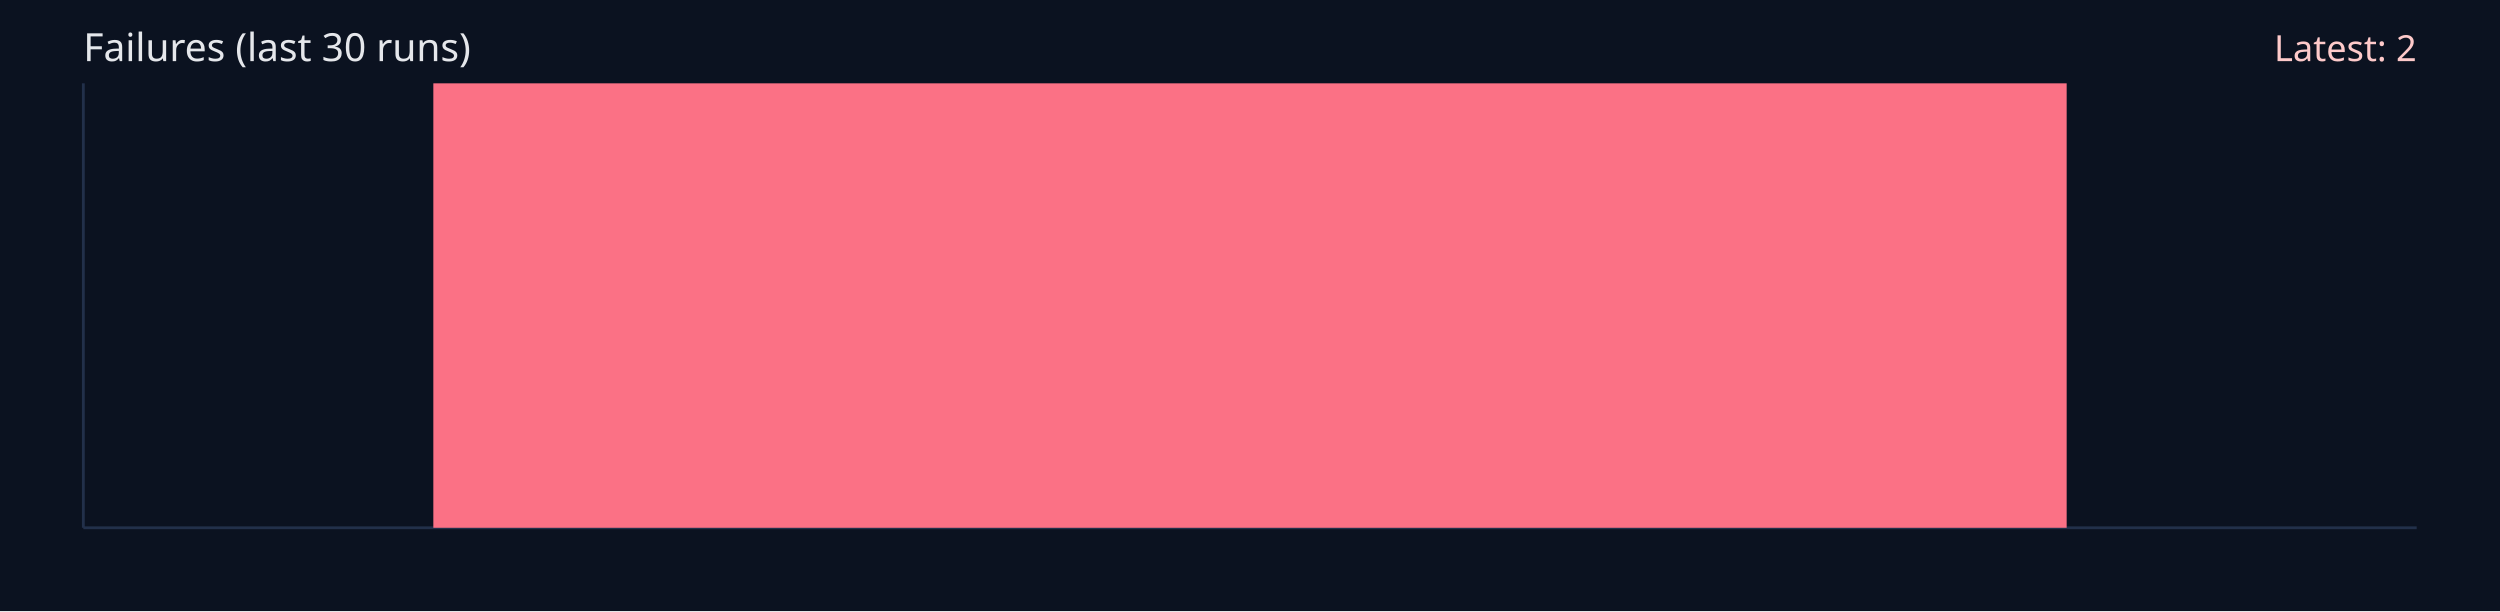
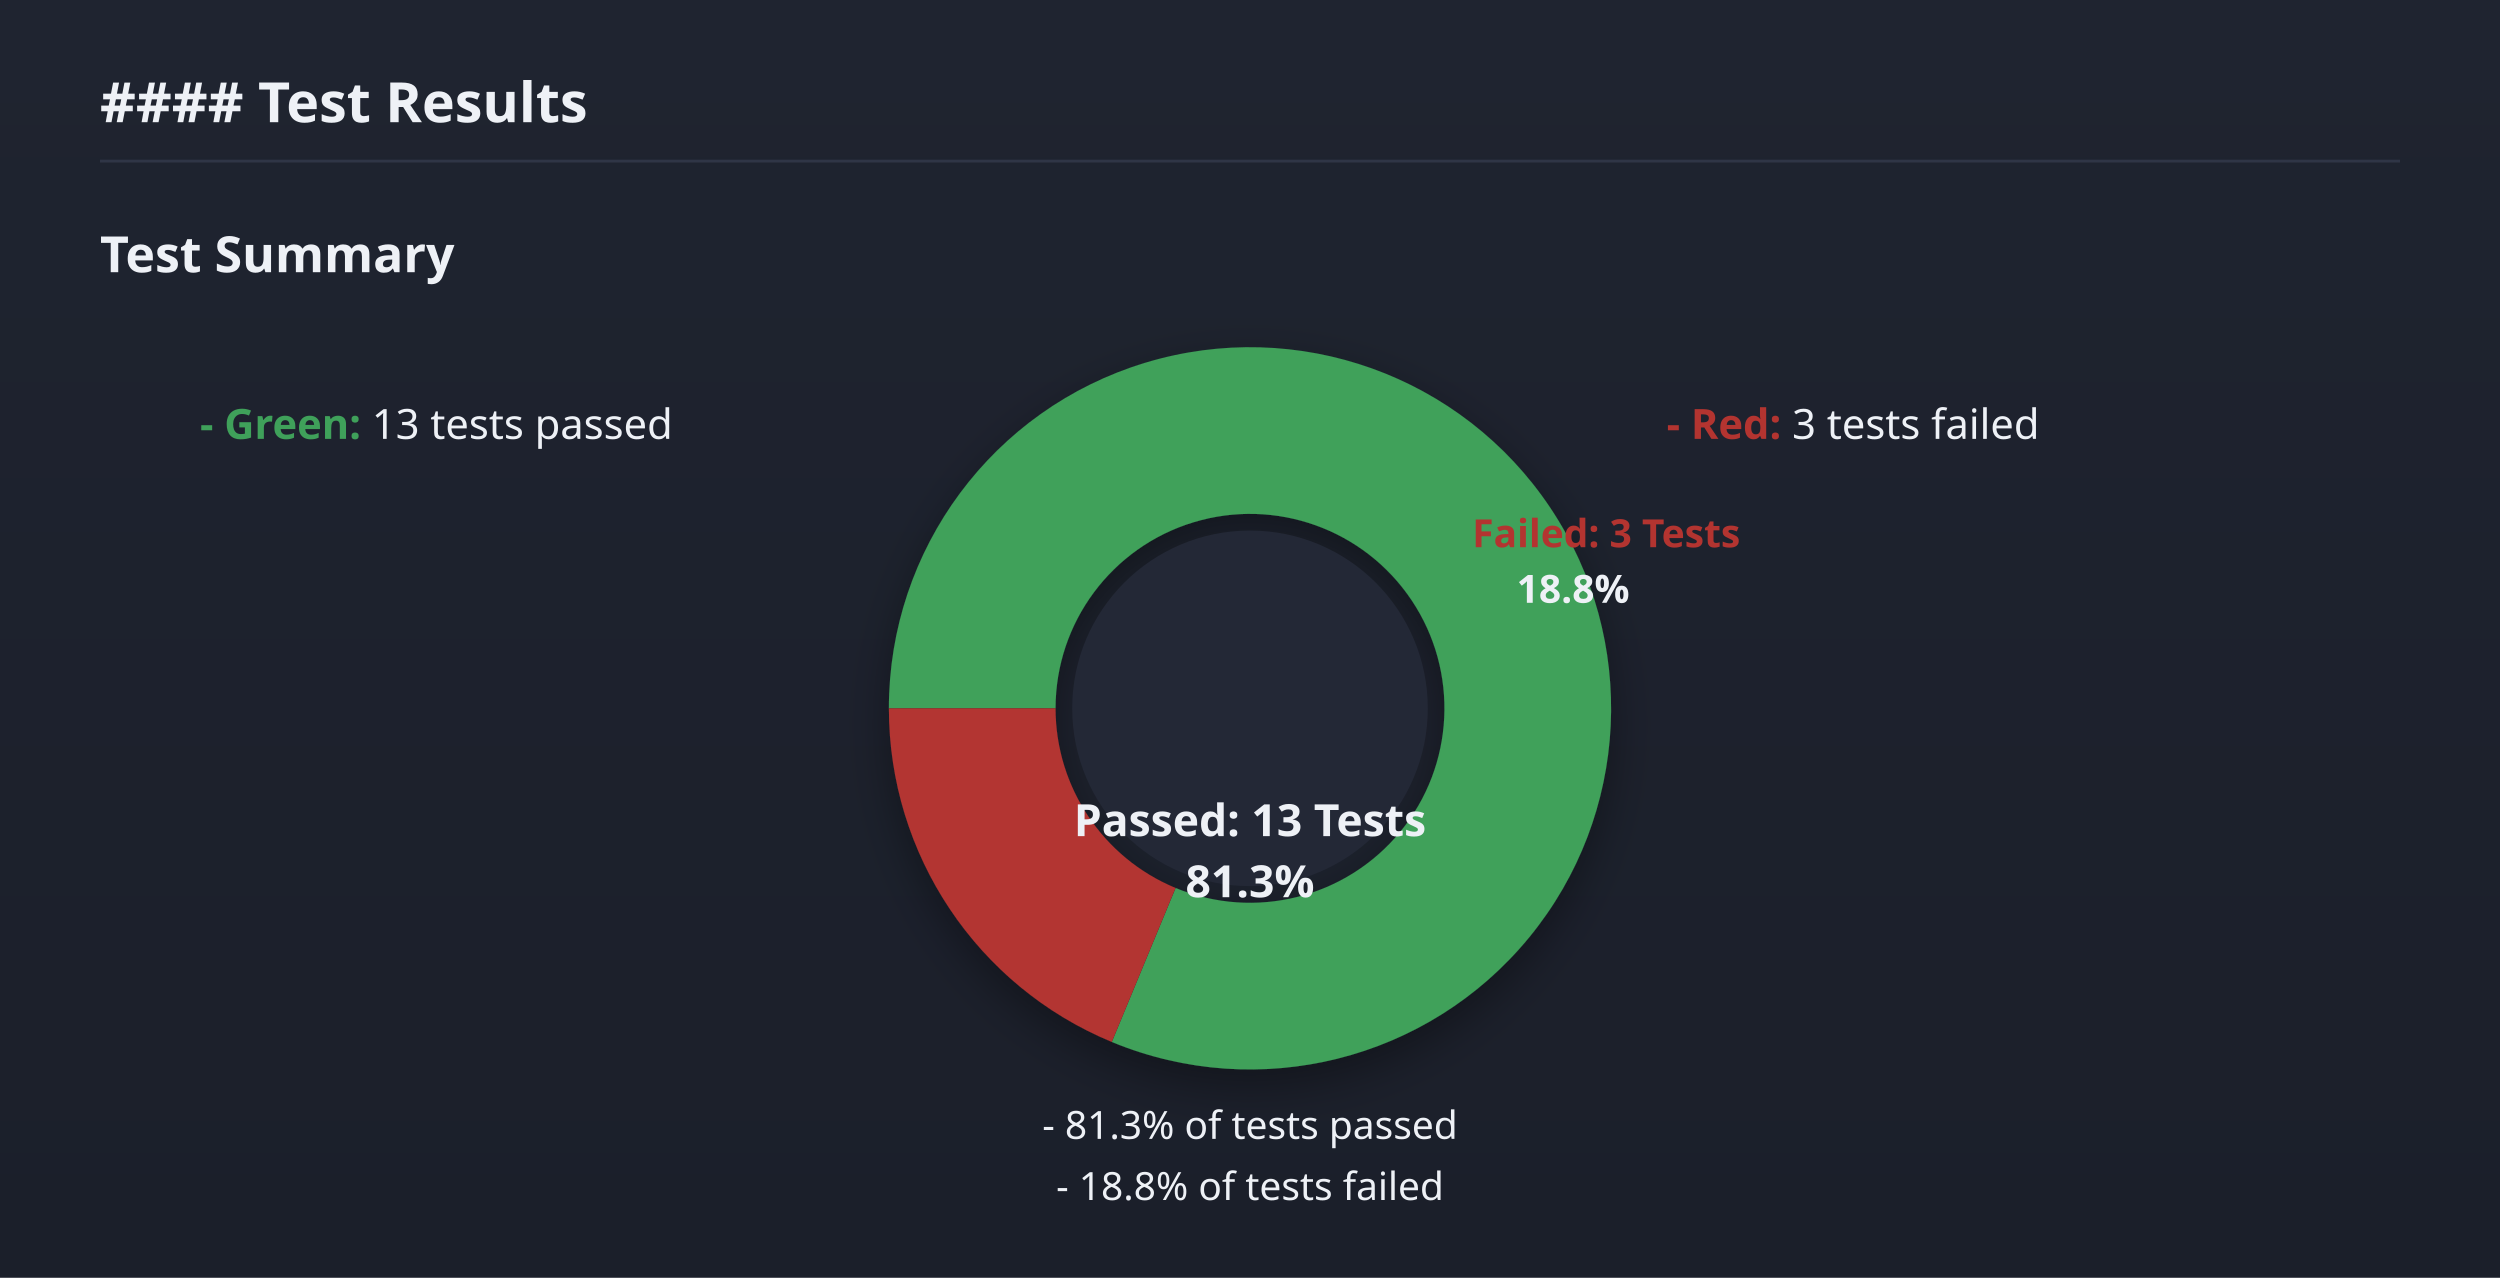
- <svg xmlns="http://www.w3.org/2000/svg" width="900" height="220" role="img" aria-label="Failures (last 30 runs)">
-   <rect width="100%" height="100%" fill="#0b1220" />
-   <text x="30" y="22" fill="#e5e7eb" font-size="14" font-family="Segoe UI, system-ui, sans-serif">Failures (last 30 runs)</text>
-   <text x="870" y="22" fill="#fecaca" font-size="13" text-anchor="end" font-family="Segoe UI, system-ui, sans-serif">Latest: 2</text>
-   <line x1="30" y1="190" x2="870" y2="190" stroke="#22304a" />
-   <line x1="30" y1="30" x2="30" y2="190" stroke="#22304a" />
-   <rect x="156.0" y="30.0" width="588.0" height="160.0" fill="#fb7185" />
+ <svg xmlns="http://www.w3.org/2000/svg" width="900" height="460" viewBox="0 0 900 460">
+   <defs>
+     <linearGradient id="bgFade" x1="0" y1="0" x2="0" y2="1">
+       <stop offset="0" stop-color="#1f2430" />
+       <stop offset="1" stop-color="#1b1f2a" />
+     </linearGradient>
+     <filter id="softShadow" x="-30%" y="-30%" width="160%" height="160%">
+       <feDropShadow dx="0" dy="6" stdDeviation="8" flood-color="#000" flood-opacity="0.35" />
+     </filter>
+   </defs>
+   <rect x="0" y="0" width="900" height="460" fill="url(#bgFade)" />
+   <text x="36" y="44" fill="#eef1f6" font-size="20" font-weight="700" font-family="Trebuchet MS, Lucida Sans Unicode, Lucida Grande, sans-serif">
+       #### Test Results
+     </text>
+   <line x1="36" y1="58" x2="864" y2="58" stroke="#2f3546" stroke-width="1" />
+   <text x="36" y="98" fill="#eef1f6" font-size="18" font-weight="600" font-family="Trebuchet MS, Lucida Sans Unicode, Lucida Grande, sans-serif">
+       Test Summary
+     </text>
+   <text x="72" y="158" fill="#eef1f6" font-size="15" font-family="Trebuchet MS, Lucida Sans Unicode, Lucida Grande, sans-serif">
+     <tspan fill="#3fa15a" font-weight="700">- Green:</tspan>
+     <tspan> 13 tests passed</tspan>
+   </text>
+   <text x="600" y="158" fill="#eef1f6" font-size="15" font-family="Trebuchet MS, Lucida Sans Unicode, Lucida Grande, sans-serif">
+     <tspan fill="#b33430" font-weight="700">- Red:</tspan>
+     <tspan> 3 tests failed</tspan>
+   </text>
+   <g filter="url(#softShadow)">
+     <path d="M 320 255 A 130 130 0 1 1 400.251 375.104 L 423.212 319.672 A 70 70 0 1 0 380 255 Z" fill="#3fa15a" />
+     <path d="M 400.251 375.104 A 130 130 0 0 1 320 255 L 380 255 A 70 70 0 0 0 423.212 319.672 Z" fill="#b33430" />
+   </g>
+   <circle cx="450" cy="255" r="64" fill="#232836" />
+   <text x="530" y="197" fill="#b33430" font-size="14" font-weight="700" font-family="Trebuchet MS, Lucida Sans Unicode, Lucida Grande, sans-serif">
+       Failed: 3 Tests
+     </text>
+   <text x="546" y="217" fill="#eef1f6" font-size="14" font-weight="700" font-family="Trebuchet MS, Lucida Sans Unicode, Lucida Grande, sans-serif">
+       18.8%
+     </text>
+   <text x="450" y="301" fill="#eef1f6" text-anchor="middle" font-size="16" font-weight="700" font-family="Trebuchet MS, Lucida Sans Unicode, Lucida Grande, sans-serif">
+       Passed: 13 Tests
+     </text>
+   <text x="450" y="323" fill="#eef1f6" text-anchor="middle" font-size="16" font-weight="700" font-family="Trebuchet MS, Lucida Sans Unicode, Lucida Grande, sans-serif">
+       81.3%
+     </text>
+   <text x="450" y="410" fill="#eef1f6" text-anchor="middle" font-size="14" font-family="Trebuchet MS, Lucida Sans Unicode, Lucida Grande, sans-serif">
+       - 81.3% of tests passed
+     </text>
+   <text x="450" y="432" fill="#eef1f6" text-anchor="middle" font-size="14" font-family="Trebuchet MS, Lucida Sans Unicode, Lucida Grande, sans-serif">
+       - 18.8% of tests failed
+     </text>
</svg>
